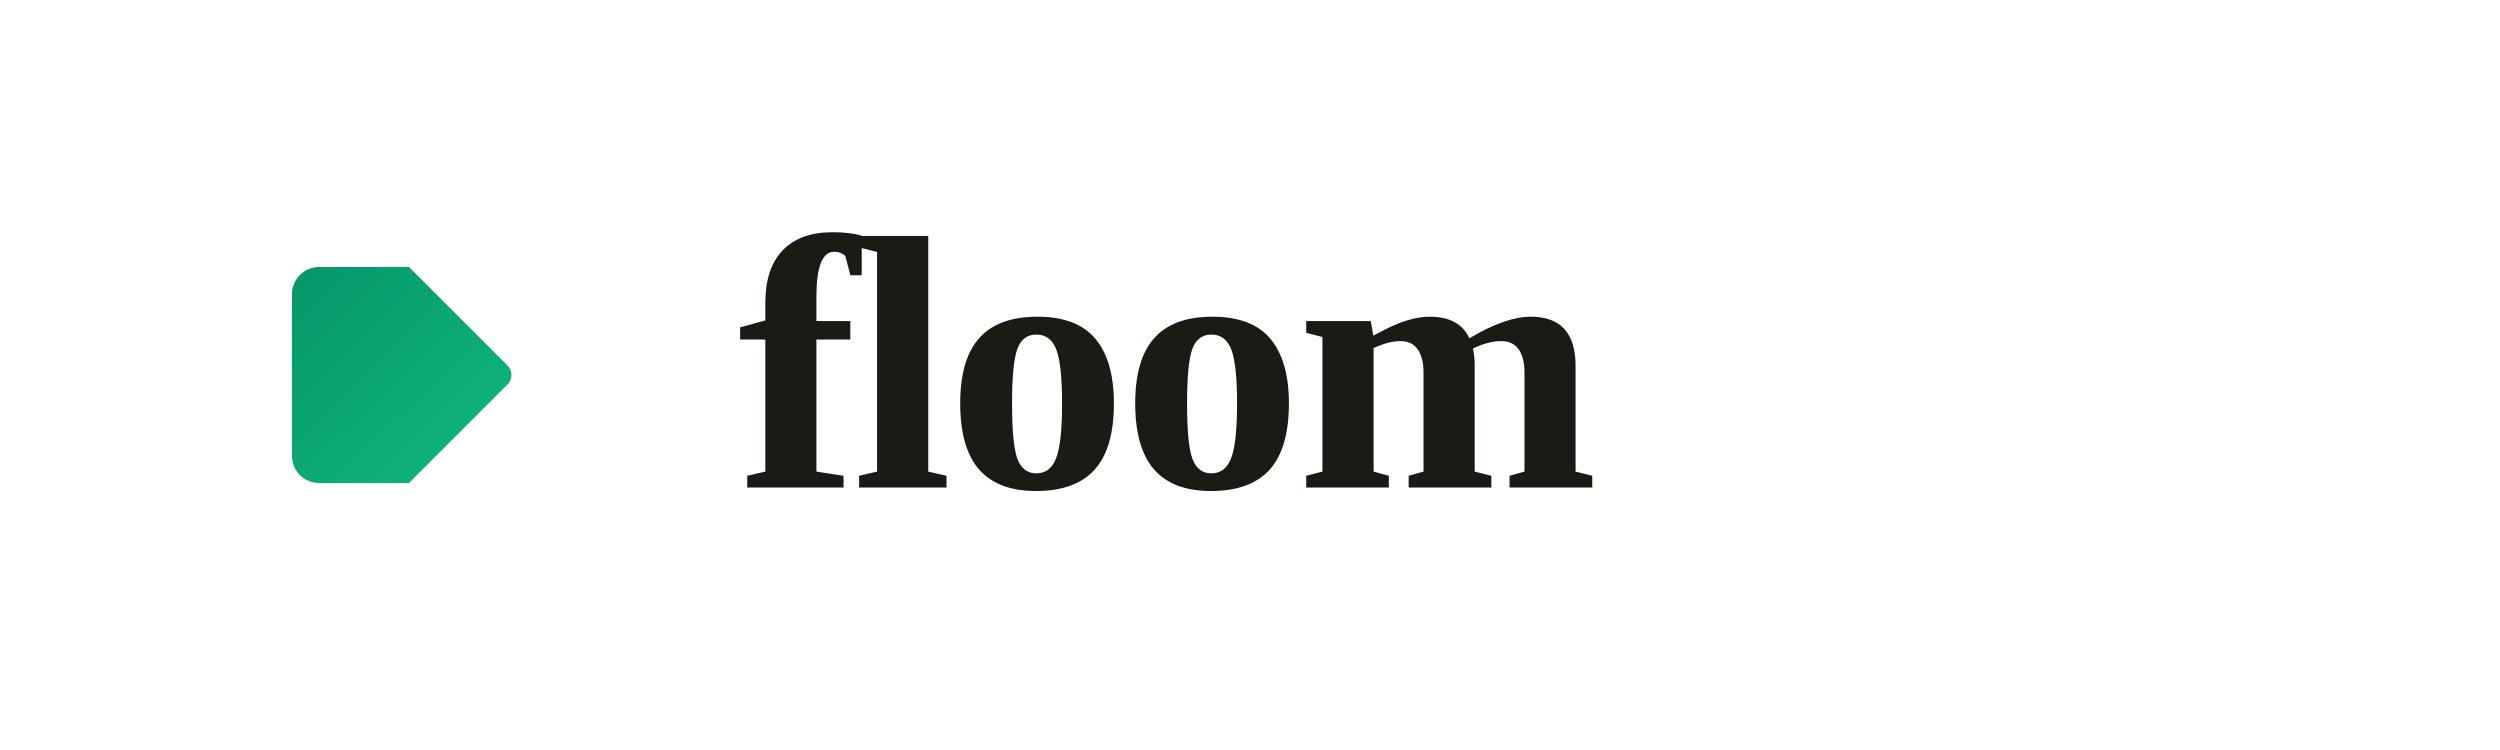
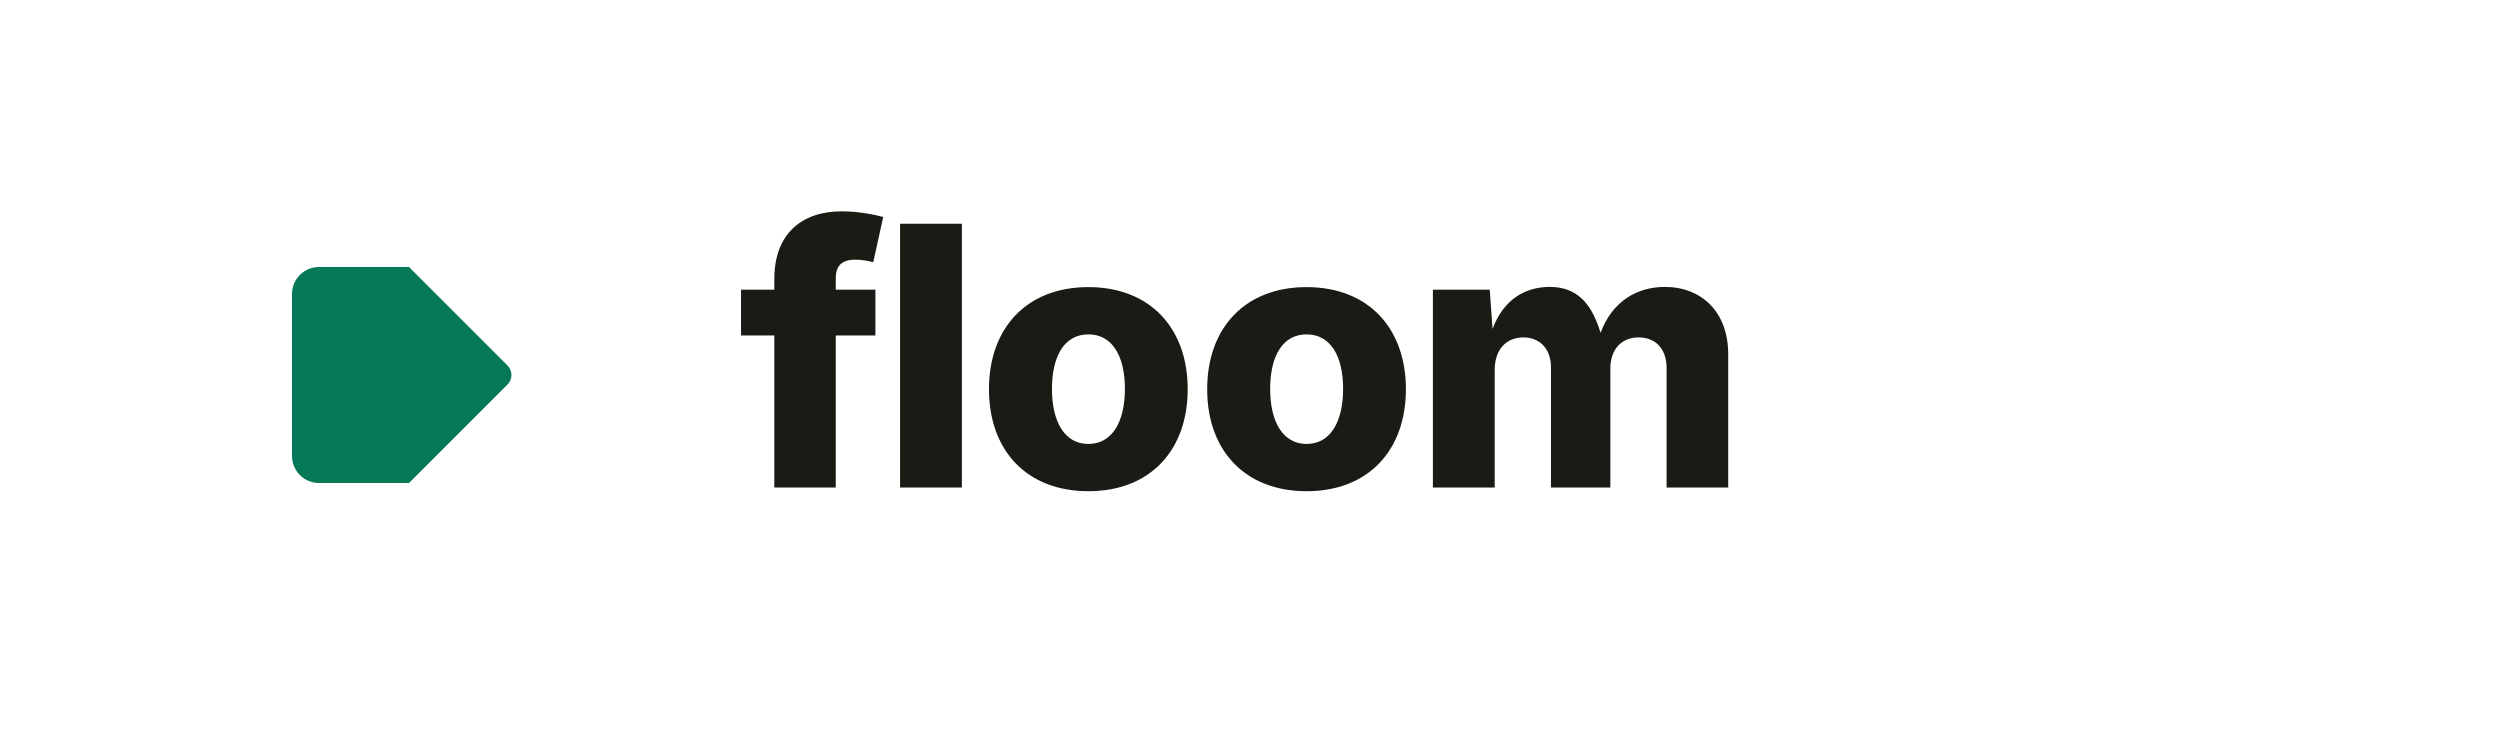
<svg xmlns="http://www.w3.org/2000/svg" viewBox="0 0 400 120" width="400" height="120" role="img" aria-label="Floom">
-   <defs>
-     <linearGradient id="emailMark" x1="0" y1="0" x2="1" y2="1">
-       <stop offset="0" stop-color="#059669" />
-       <stop offset="1" stop-color="#10b981" />
-     </linearGradient>
-   </defs>
  <g transform="translate(28, 24) scale(0.72)">
-     <path d="M32 26 h20 l22 22 a3 3 0 0 1 0 4 l-22 22 h-20 a6 6 0 0 1 -6 -6 v-36 a6 6 0 0 1 6 -6 z" fill="url(#emailMark)" />
+     <path d="M32 26 h20 l22 22 a3 3 0 0 1 0 4 l-22 22 h-20 a6 6 0 0 1 -6 -6 v-36 a6 6 0 0 1 6 -6 z" fill="#047857" />
  </g>
-   <text x="118" y="78" font-family="Georgia, 'Times New Roman', serif" font-size="58" font-weight="600" letter-spacing="-1" fill="#1c1a14">floom</text>
+   <text x="118" y="78" font-family="Inter, system-ui, sans-serif" font-size="58" font-weight="800" letter-spacing="-1" fill="#1c1a14">floom</text>
</svg>
